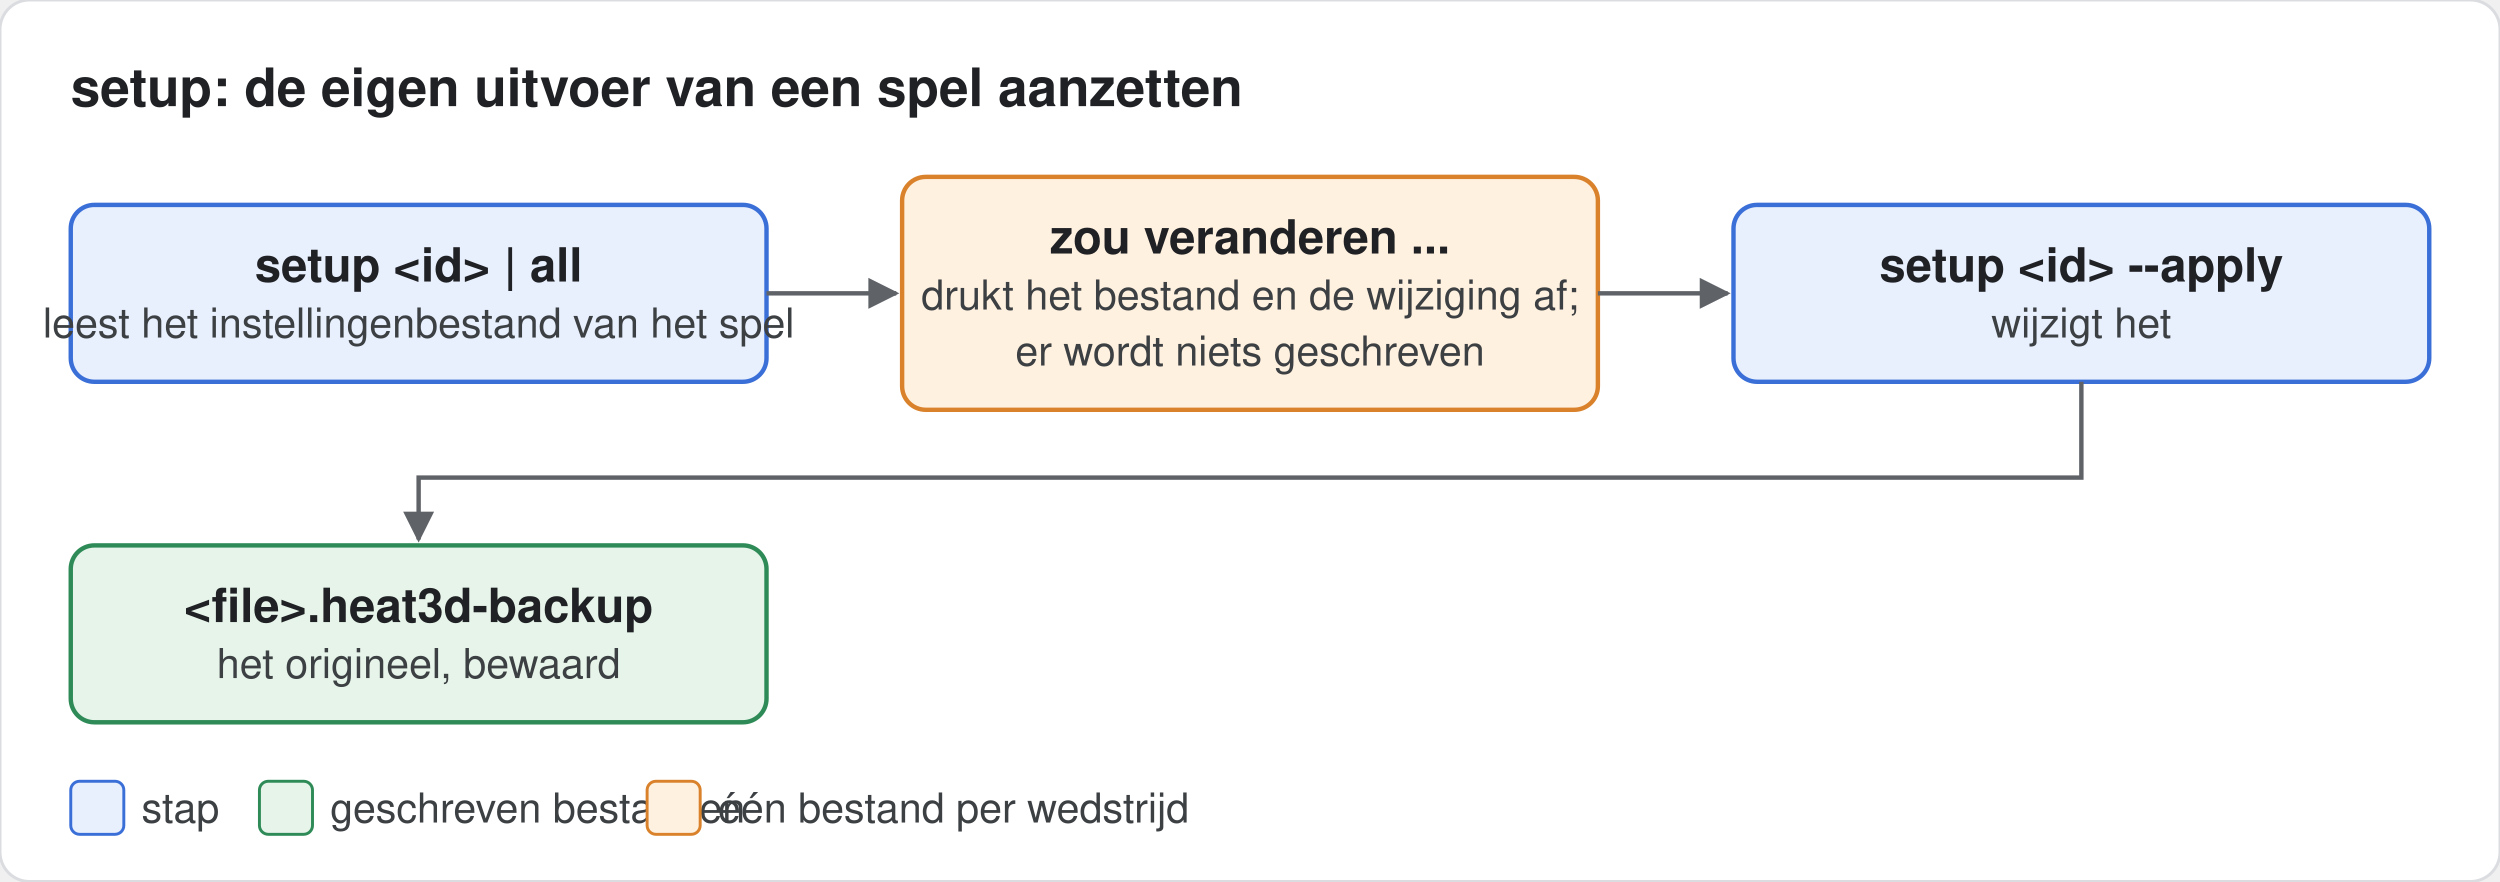
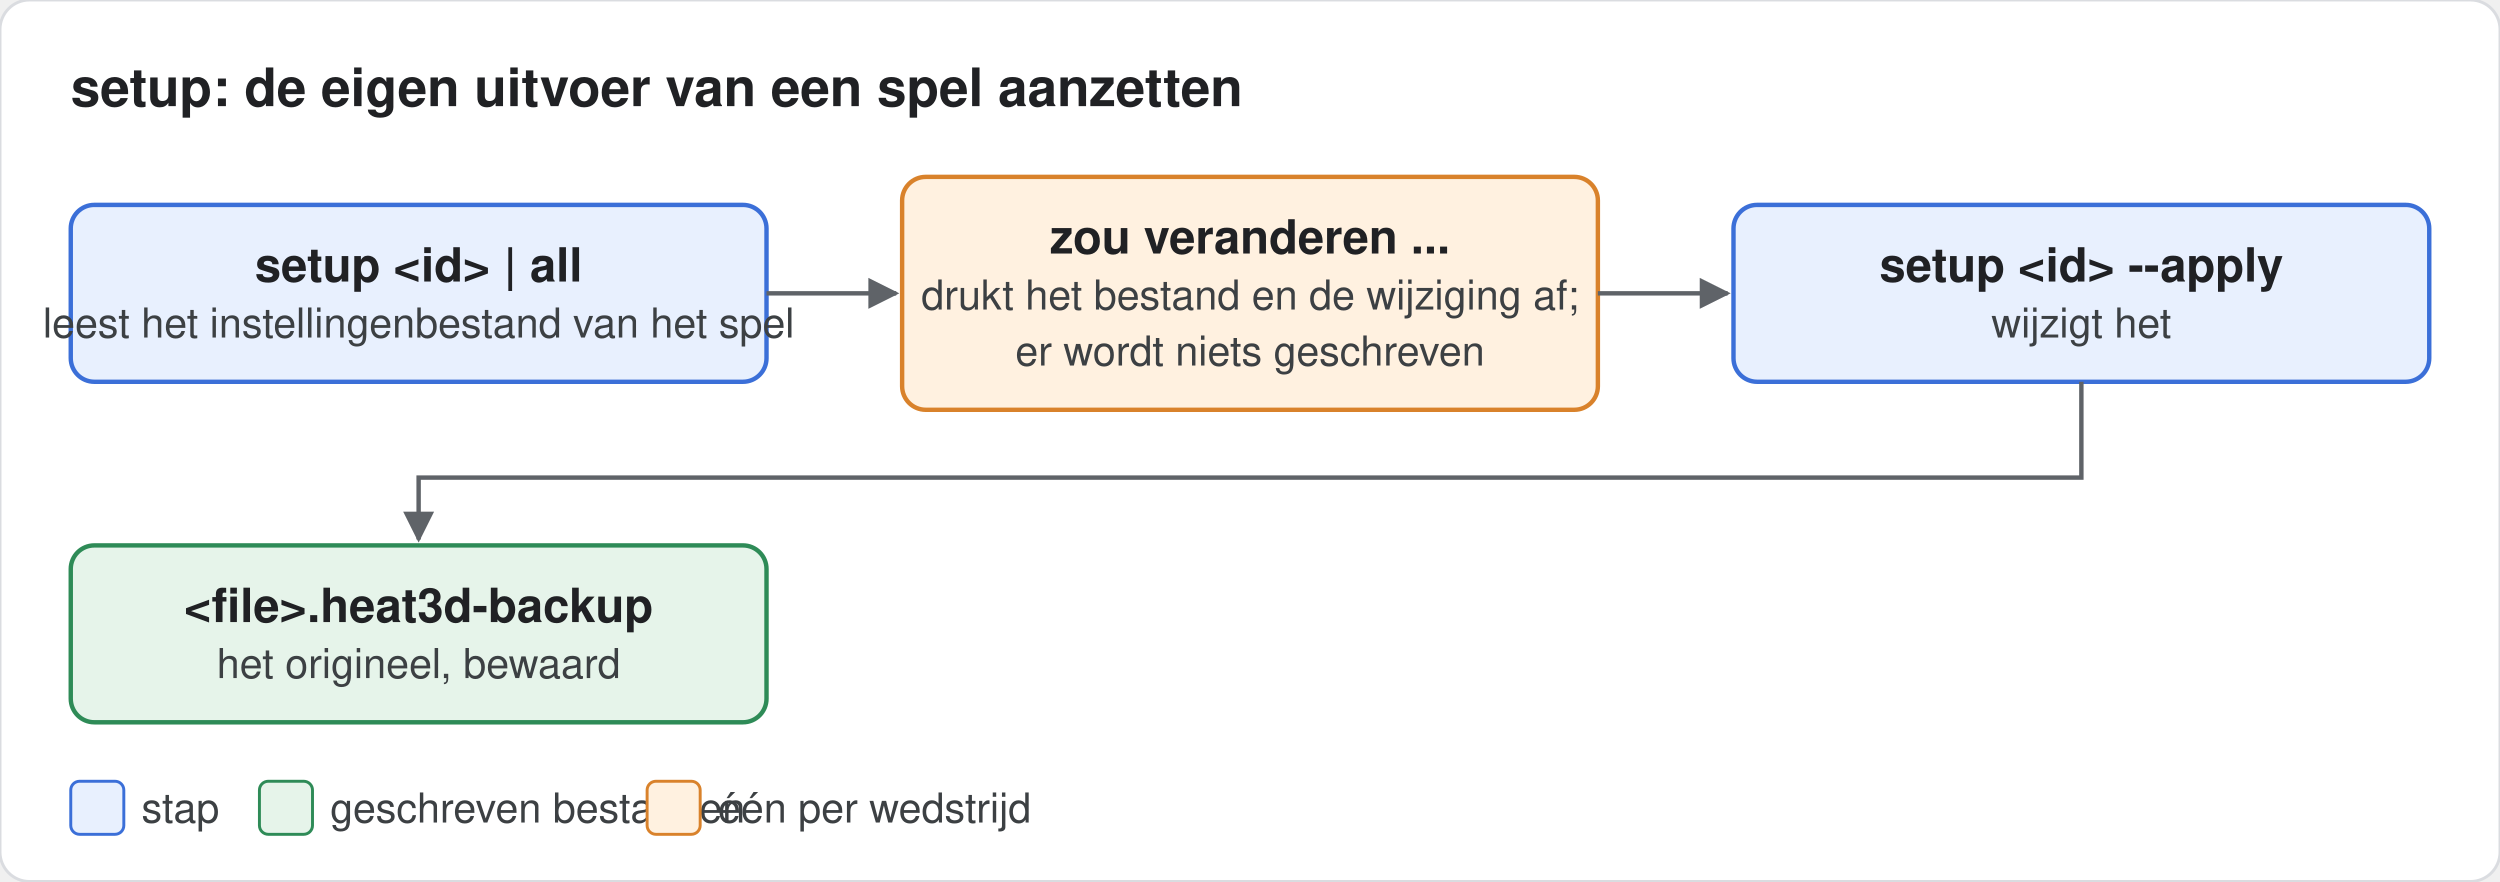
<svg xmlns="http://www.w3.org/2000/svg" width="848" height="299" viewBox="0 0 848 299" font-family="Segoe UI,Helvetica,Arial,sans-serif" role="img" aria-label="setup: switching a game's own output on">
  <defs>
    <marker id="a" viewBox="0 0 10 10" refX="9" refY="5" markerWidth="7" markerHeight="7" orient="auto">
      <path d="M0,0 L10,5 L0,10 z" fill="#5f6368" />
    </marker>
  </defs>
  <rect width="848" height="299" rx="10" fill="#ffffff" stroke="#dadce0" />
  <text x="24" y="36" font-size="18" font-weight="600" fill="#202124">setup: de eigen uitvoer van een spel aanzetten</text>
  <rect x="24" y="69.5" width="236" height="60" rx="8" fill="#e8f0fe" stroke="#3b6fd8" stroke-width="1.5" />
  <text x="142.0" y="95.5" text-anchor="middle" font-weight="600" font-size="16" fill="#202124">setup &lt;id&gt; | all</text>
  <text x="142.0" y="114.5" text-anchor="middle" font-size="14" fill="#3c4043">leest het instellingenbestand van het spel</text>
  <rect x="306" y="60.0" width="236" height="79" rx="8" fill="#fff1e0" stroke="#d9822b" stroke-width="1.5" />
  <text x="424.0" y="86.0" text-anchor="middle" font-weight="600" font-size="16" fill="#202124">zou veranderen ...</text>
  <text x="424.0" y="105.0" text-anchor="middle" font-size="14" fill="#3c4043">drukt het bestand en de wijziging af;</text>
  <text x="424.0" y="124.0" text-anchor="middle" font-size="14" fill="#3c4043">er wordt niets geschreven</text>
  <rect x="588" y="69.5" width="236" height="60" rx="8" fill="#e8f0fe" stroke="#3b6fd8" stroke-width="1.5" />
  <text x="706.0" y="95.5" text-anchor="middle" font-weight="600" font-size="16" fill="#202124">setup &lt;id&gt; --apply</text>
  <text x="706.0" y="114.5" text-anchor="middle" font-size="14" fill="#3c4043">wijzigt het</text>
  <line x1="260" y1="99.5" x2="304" y2="99.5" stroke="#5f6368" stroke-width="1.5" marker-end="url(#a)" />
  <line x1="542" y1="99.5" x2="586" y2="99.5" stroke="#5f6368" stroke-width="1.5" marker-end="url(#a)" />
  <path d="M706.0,129.5 V162.0 H142.0 V183.0" fill="none" stroke="#5f6368" stroke-width="1.5" marker-end="url(#a)" />
  <rect x="24" y="185.0" width="236" height="60" rx="8" fill="#e6f4ea" stroke="#2e8b57" stroke-width="1.5" />
  <text x="142.0" y="211.0" text-anchor="middle" font-weight="600" font-size="16" fill="#202124">&lt;file&gt;.heat3d-backup</text>
  <text x="142.0" y="230.0" text-anchor="middle" font-size="14" fill="#3c4043">het origineel, bewaard</text>
  <rect x="24" y="265" width="18" height="18" rx="3" fill="#e8f0fe" stroke="#3b6fd8" />
  <text x="48" y="279" font-size="14" fill="#3c4043">stap</text>
  <rect x="88.0" y="265" width="18" height="18" rx="3" fill="#e6f4ea" stroke="#2e8b57" />
  <text x="112.0" y="279" font-size="14" fill="#3c4043">geschreven bestanden</text>
  <rect x="219.5" y="265" width="18" height="18" rx="3" fill="#fff1e0" stroke="#d9822b" />
-   <text x="243.5" y="279" font-size="14" fill="#3c4043">één bestand per wedstrijd</text>
+   <text x="243.5" y="279" font-size="14" fill="#3c4043">één per wedstrijd</text>
</svg>
